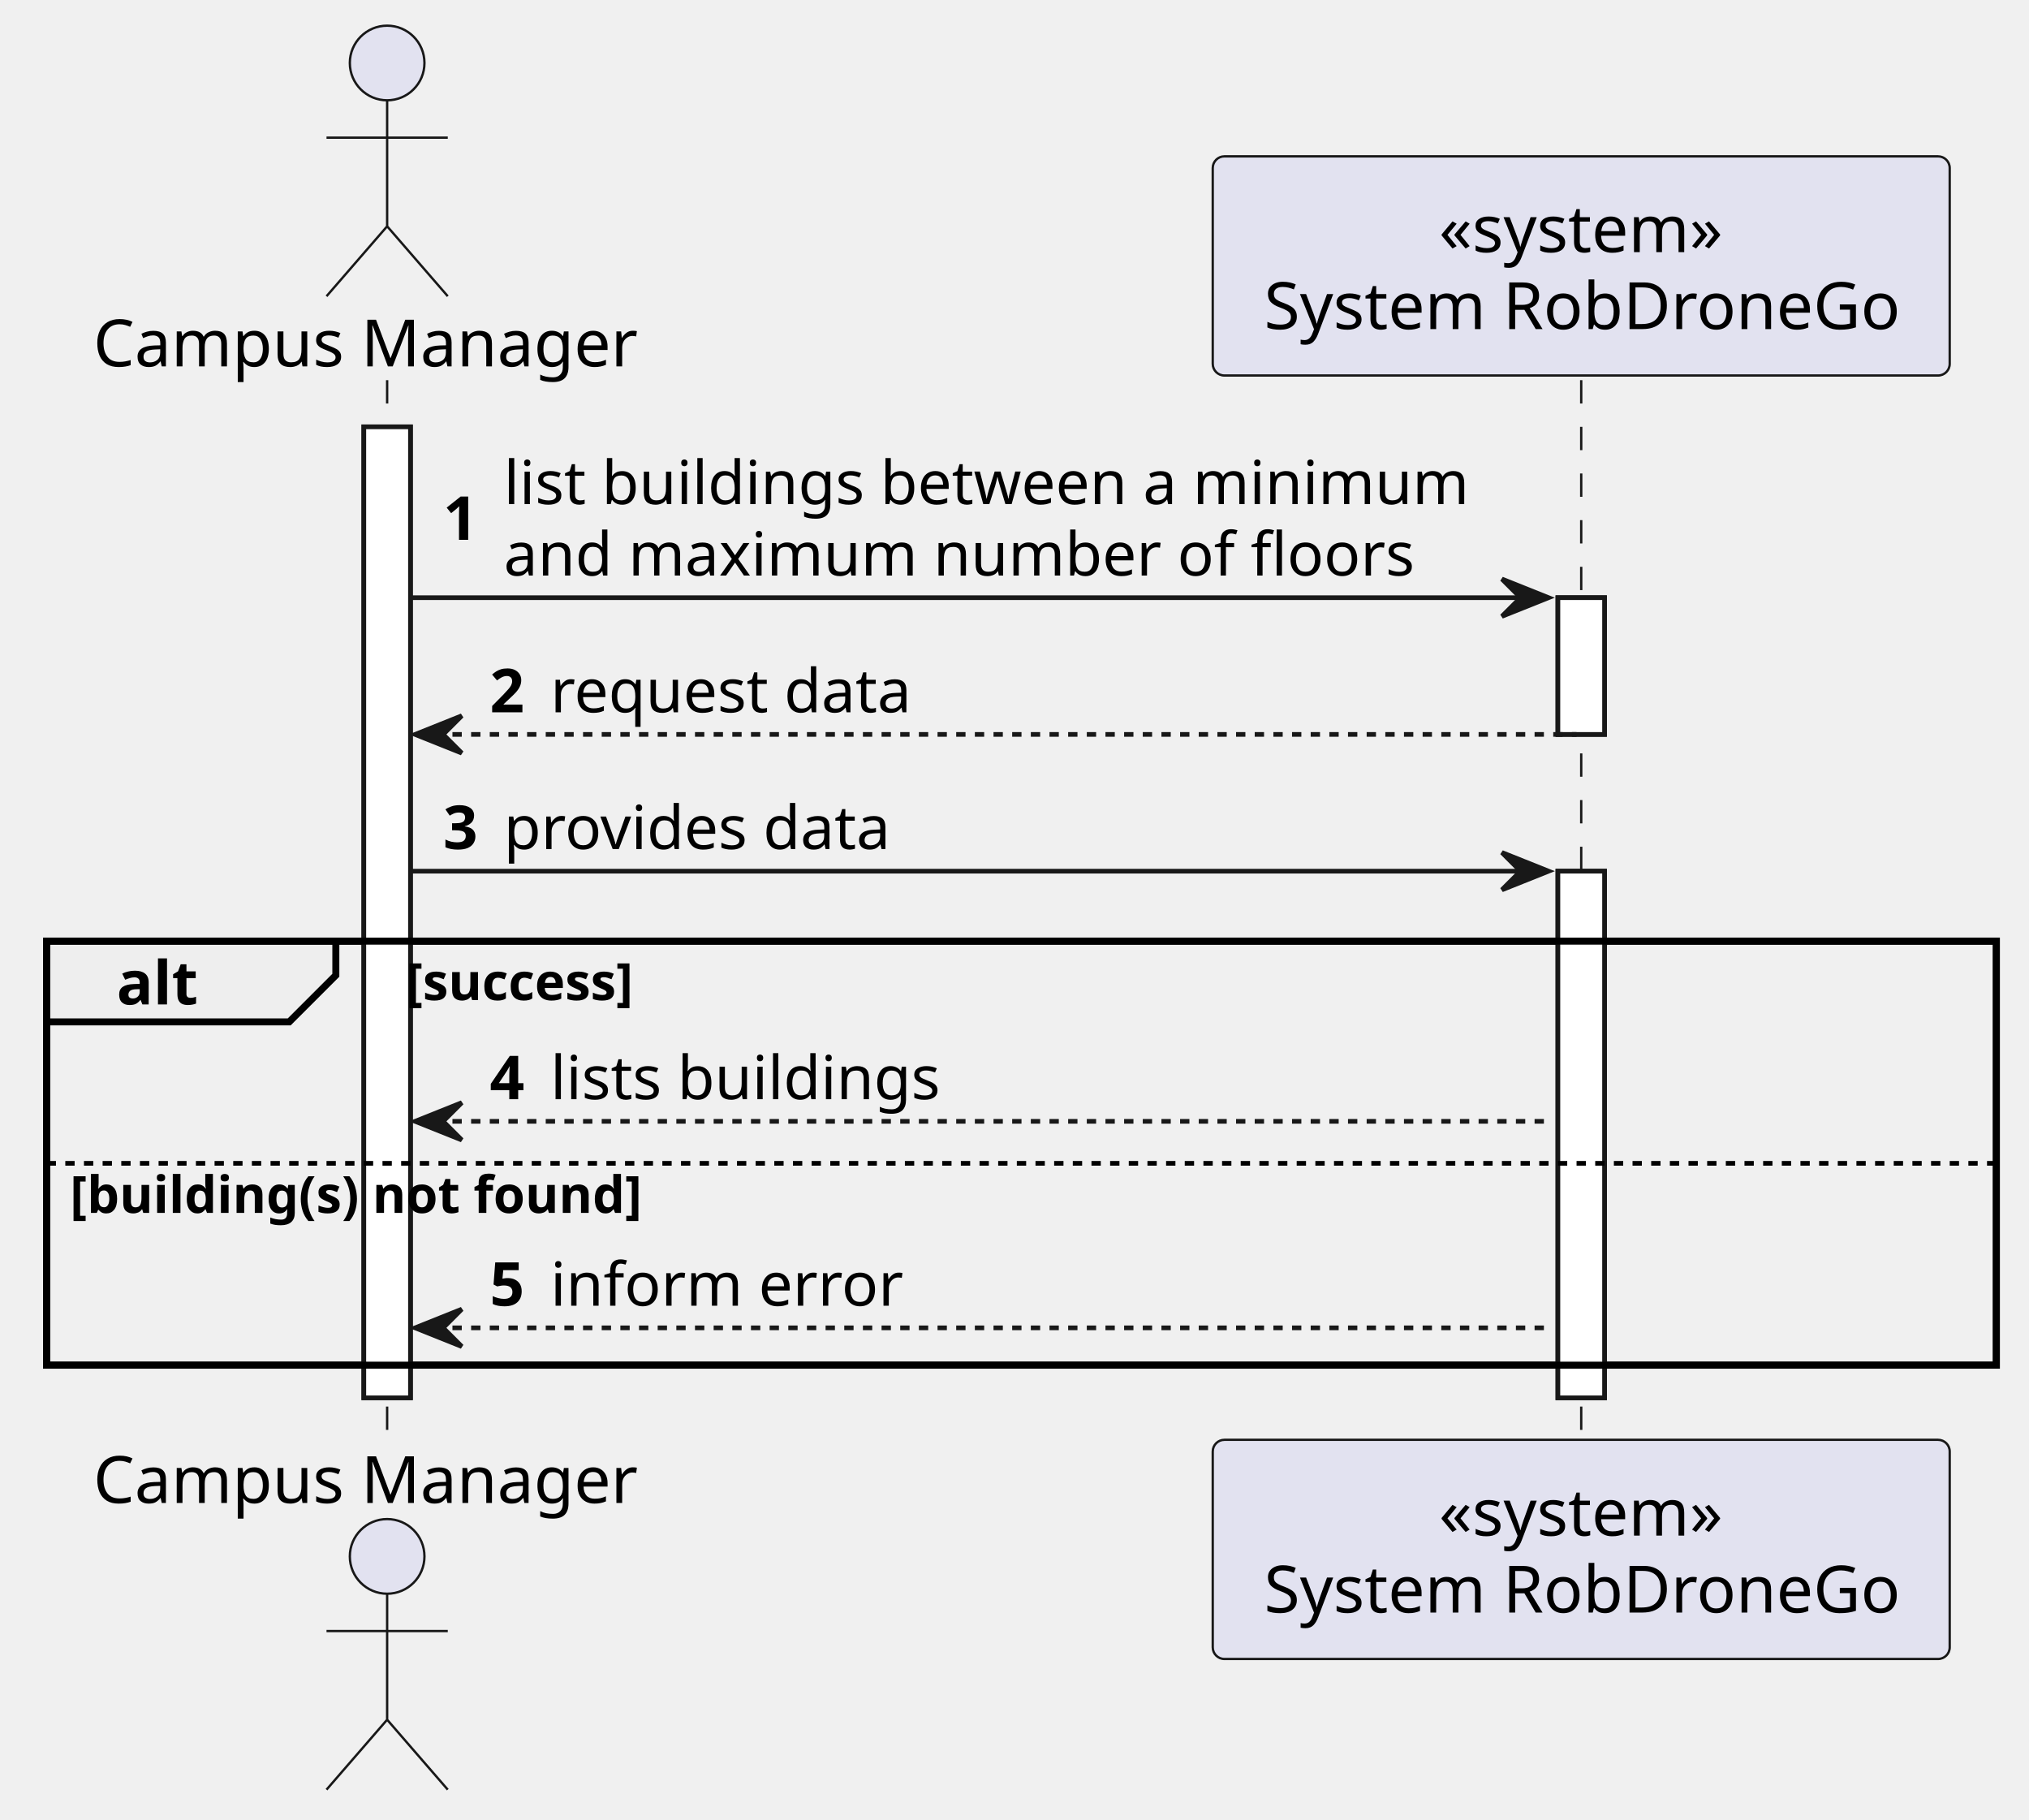
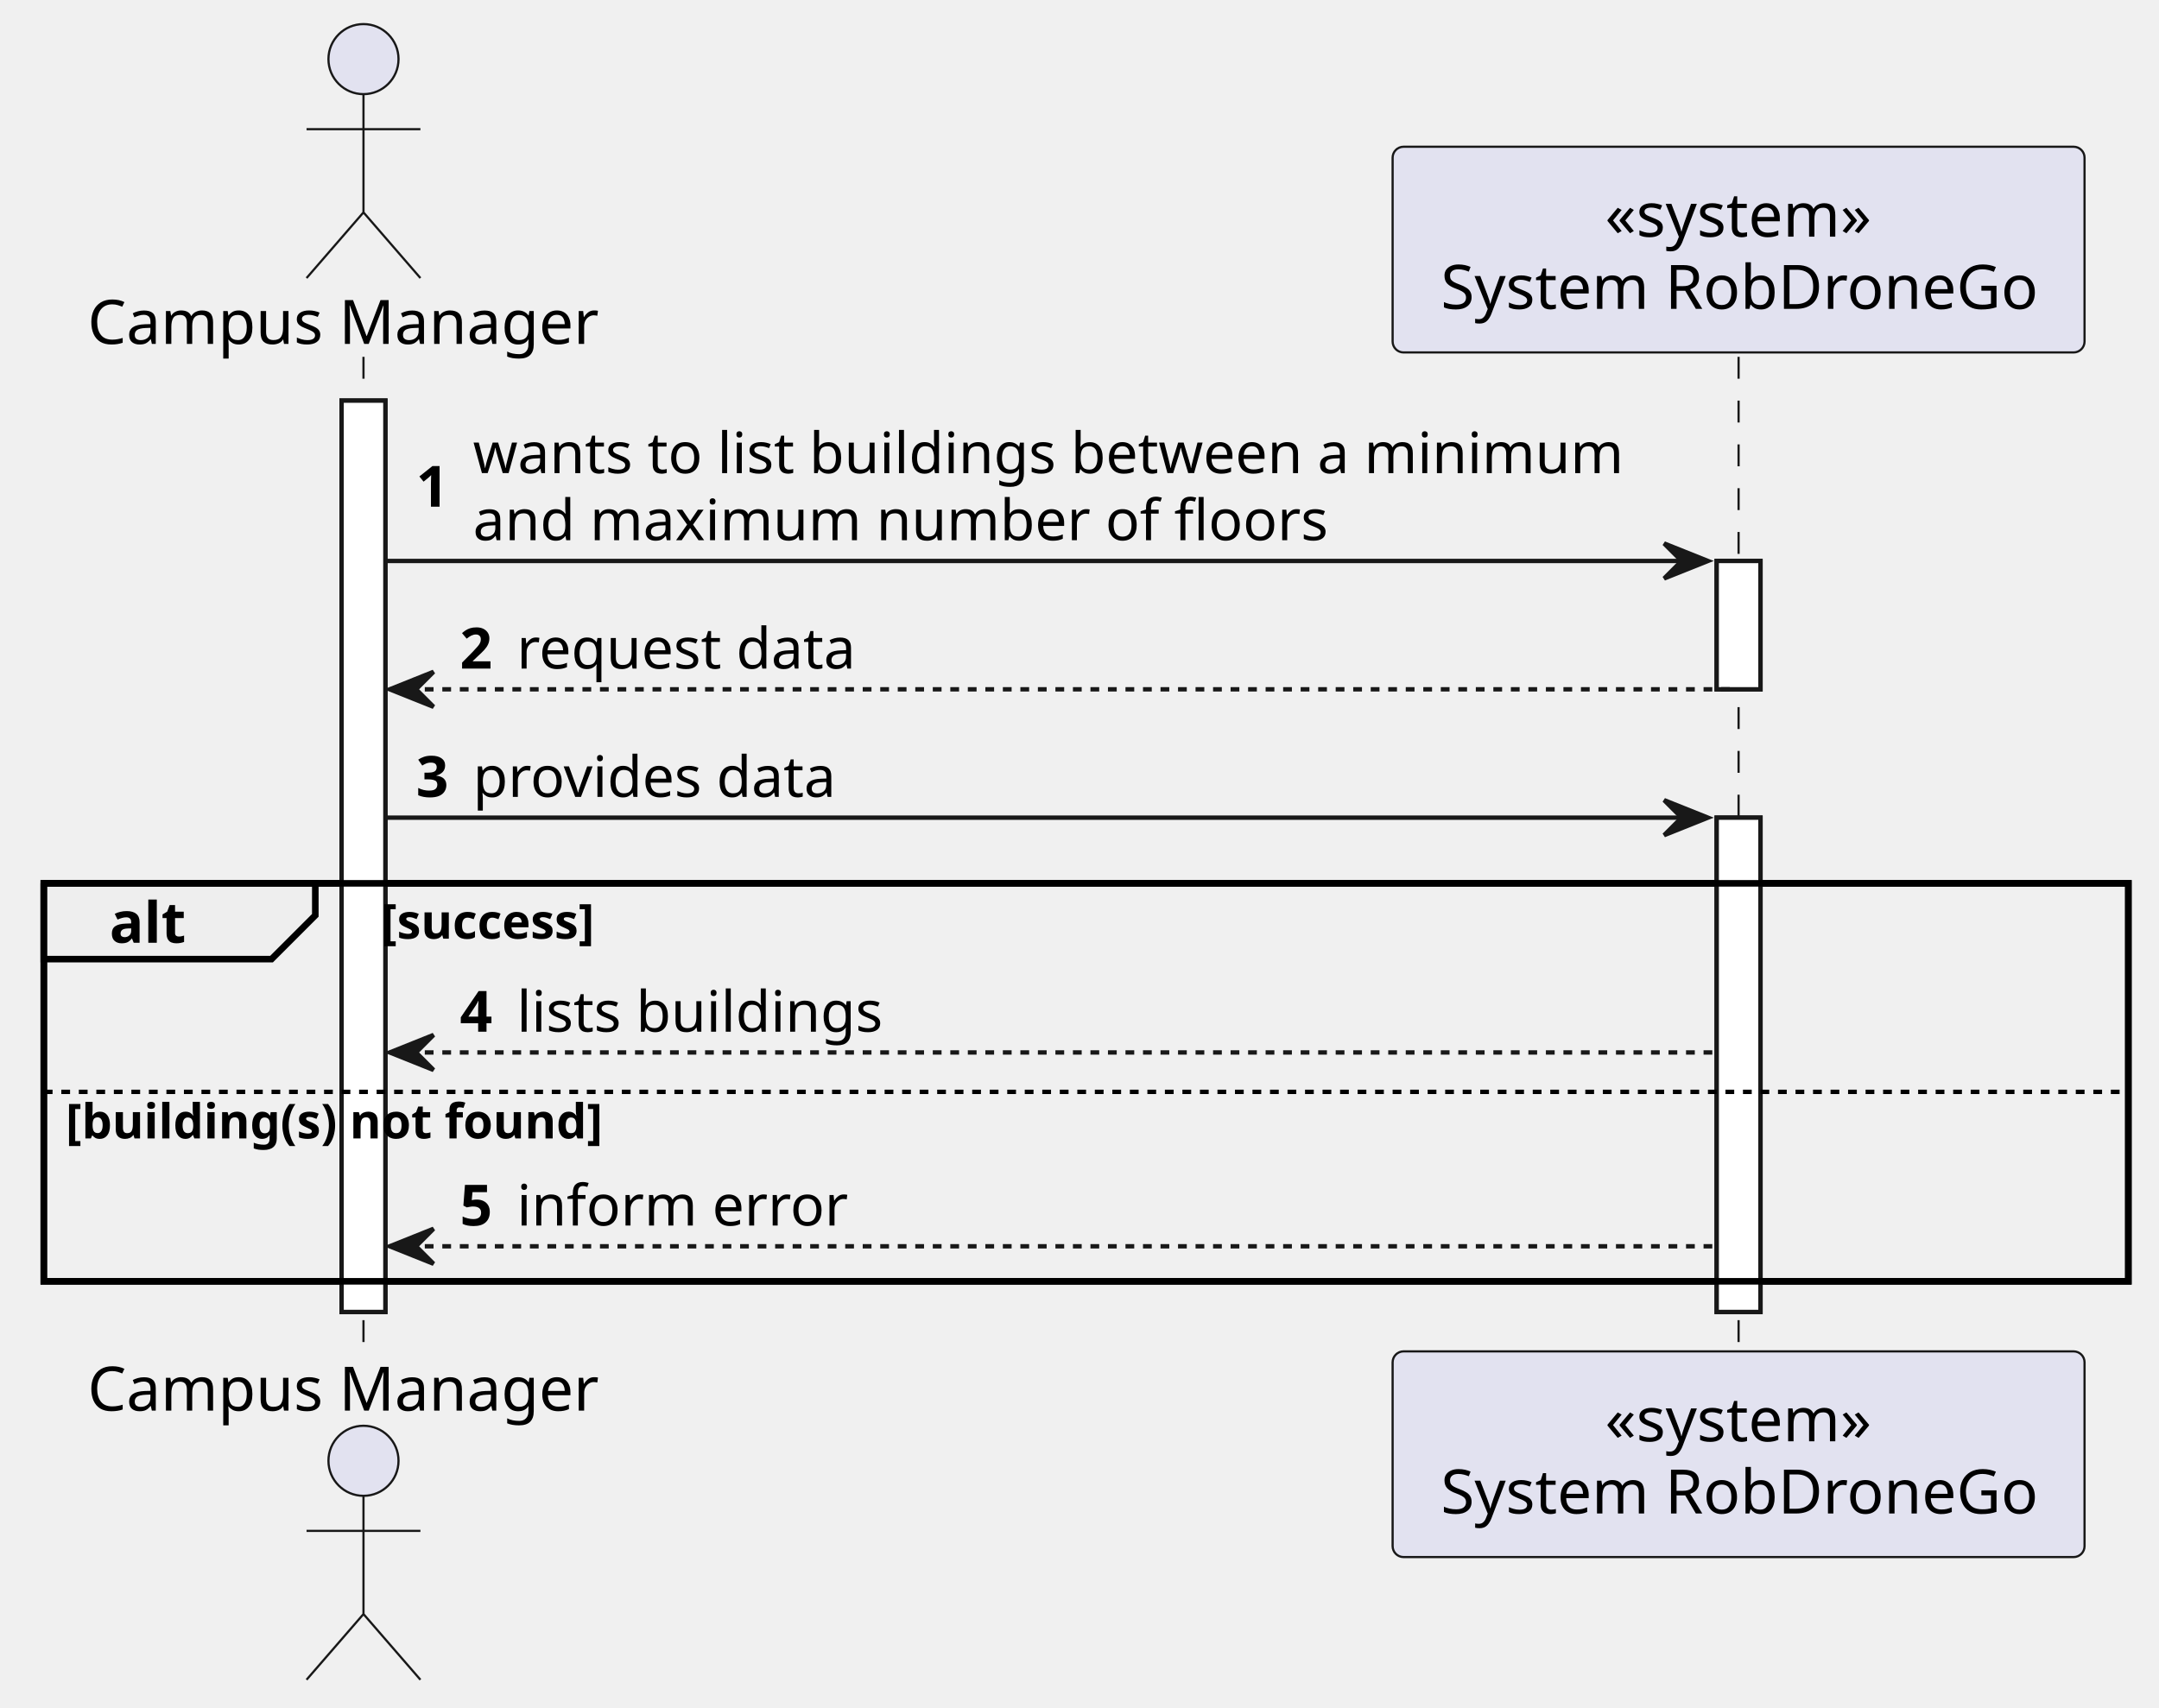
- <svg xmlns="http://www.w3.org/2000/svg" contentStyleType="text/css" height="390px" preserveAspectRatio="none" style="width:435px;height:390px;background:#FFFFFF;" version="1.1" viewBox="0 0 435 390" width="435px" zoomAndPan="magnify">
+ <svg xmlns="http://www.w3.org/2000/svg" contentStyleType="text/css" height="390px" preserveAspectRatio="none" style="width:493px;height:390px;background:#FFFFFF;" version="1.1" viewBox="0 0 493 390" width="493px" zoomAndPan="magnify">
  <defs />
  <g>
    <rect fill="#FFFFFF" height="208.129" style="stroke:#181818;stroke-width:1.0;" width="10" x="78" y="91.488" />
-     <rect fill="#FFFFFF" height="29.311" style="stroke:#181818;stroke-width:1.0;" width="10" x="334" y="128.109" />
-     <rect fill="#FFFFFF" height="112.887" style="stroke:#181818;stroke-width:1.0;" width="10" x="334" y="186.731" />
-     <rect fill="none" height="90.887" style="stroke:#000000;stroke-width:1.5;" width="418" x="10" y="201.731" />
+     <rect fill="#FFFFFF" height="29.311" style="stroke:#181818;stroke-width:1.0;" width="10" x="392" y="128.109" />
+     <rect fill="#FFFFFF" height="112.887" style="stroke:#181818;stroke-width:1.0;" width="10" x="392" y="186.731" />
+     <rect fill="none" height="90.887" style="stroke:#000000;stroke-width:1.5;" width="476" x="10" y="201.731" />
    <line style="stroke:#181818;stroke-width:0.5;stroke-dasharray:5.0,5.0;" x1="83" x2="83" y1="81.488" y2="309.617" />
-     <line style="stroke:#181818;stroke-width:0.5;stroke-dasharray:5.0,5.0;" x1="339" x2="339" y1="81.488" y2="309.617" />
+     <line style="stroke:#181818;stroke-width:0.5;stroke-dasharray:5.0,5.0;" x1="397" x2="397" y1="81.488" y2="309.617" />
    <text fill="#000000" font-family="sans-serif" font-size="14" lengthAdjust="spacing" textLength="120" x="20" y="78.535">Campus Manager</text>
    <ellipse cx="83" cy="13.5" fill="#E2E2F0" rx="8" ry="8" style="stroke:#181818;stroke-width:0.5;" />
    <path d="M83,21.5 L83,48.5 M70,29.5 L96,29.5 M83,48.5 L70,63.5 M83,48.5 L96,63.5 " fill="none" style="stroke:#181818;stroke-width:0.5;" />
    <text fill="#000000" font-family="sans-serif" font-size="14" lengthAdjust="spacing" textLength="120" x="20" y="322.152">Campus Manager</text>
    <ellipse cx="83" cy="333.606" fill="#E2E2F0" rx="8" ry="8" style="stroke:#181818;stroke-width:0.5;" />
    <path d="M83,341.606 L83,368.606 M70,349.606 L96,349.606 M83,368.606 L70,383.606 M83,368.606 L96,383.606 " fill="none" style="stroke:#181818;stroke-width:0.5;" />
-     <rect fill="#E2E2F0" height="46.977" rx="2.5" ry="2.5" style="stroke:#181818;stroke-width:0.5;" width="158" x="260" y="33.512" />
-     <text fill="#000000" font-family="sans-serif" font-size="14" lengthAdjust="spacing" textLength="61" x="308.5" y="54.047">«system»</text>
-     <text fill="#000000" font-family="sans-serif" font-size="14" lengthAdjust="spacing" textLength="140" x="271" y="70.535">System RobDroneGo</text>
-     <rect fill="#E2E2F0" height="46.977" rx="2.5" ry="2.5" style="stroke:#181818;stroke-width:0.5;" width="158" x="260" y="308.617" />
-     <text fill="#000000" font-family="sans-serif" font-size="14" lengthAdjust="spacing" textLength="61" x="308.5" y="329.152">«system»</text>
-     <text fill="#000000" font-family="sans-serif" font-size="14" lengthAdjust="spacing" textLength="140" x="271" y="345.641">System RobDroneGo</text>
+     <rect fill="#E2E2F0" height="46.977" rx="2.5" ry="2.5" style="stroke:#181818;stroke-width:0.5;" width="158" x="318" y="33.512" />
+     <text fill="#000000" font-family="sans-serif" font-size="14" lengthAdjust="spacing" textLength="61" x="366.5" y="54.047">«system»</text>
+     <text fill="#000000" font-family="sans-serif" font-size="14" lengthAdjust="spacing" textLength="140" x="329" y="70.535">System RobDroneGo</text>
+     <rect fill="#E2E2F0" height="46.977" rx="2.5" ry="2.5" style="stroke:#181818;stroke-width:0.5;" width="158" x="318" y="308.617" />
+     <text fill="#000000" font-family="sans-serif" font-size="14" lengthAdjust="spacing" textLength="61" x="366.5" y="329.152">«system»</text>
+     <text fill="#000000" font-family="sans-serif" font-size="14" lengthAdjust="spacing" textLength="140" x="329" y="345.641">System RobDroneGo</text>
    <rect fill="#FFFFFF" height="208.129" style="stroke:#181818;stroke-width:1.0;" width="10" x="78" y="91.488" />
-     <rect fill="#FFFFFF" height="29.311" style="stroke:#181818;stroke-width:1.0;" width="10" x="334" y="128.109" />
-     <rect fill="#FFFFFF" height="112.887" style="stroke:#181818;stroke-width:1.0;" width="10" x="334" y="186.731" />
-     <polygon fill="#181818" points="322,124.109,332,128.109,322,132.109,326,128.109" style="stroke:#181818;stroke-width:1.0;" />
-     <line style="stroke:#181818;stroke-width:1.0;" x1="88" x2="328" y1="128.109" y2="128.109" />
+     <rect fill="#FFFFFF" height="29.311" style="stroke:#181818;stroke-width:1.0;" width="10" x="392" y="128.109" />
+     <rect fill="#FFFFFF" height="112.887" style="stroke:#181818;stroke-width:1.0;" width="10" x="392" y="186.731" />
+     <polygon fill="#181818" points="380,124.109,390,128.109,380,132.109,384,128.109" style="stroke:#181818;stroke-width:1.0;" />
+     <line style="stroke:#181818;stroke-width:1.0;" x1="88" x2="386" y1="128.109" y2="128.109" />
    <text fill="#000000" font-family="sans-serif" font-size="13" font-weight="bold" lengthAdjust="spacing" textLength="9" x="95" y="115.712">1</text>
-     <text fill="#000000" font-family="sans-serif" font-size="13" lengthAdjust="spacing" textLength="214" x="108" y="108.057">list buildings between a minimum</text>
+     <text fill="#000000" font-family="sans-serif" font-size="13" lengthAdjust="spacing" textLength="272" x="108" y="108.057">wants to list buildings between a minimum</text>
    <text fill="#000000" font-family="sans-serif" font-size="13" lengthAdjust="spacing" textLength="200" x="108" y="123.367">and maximum number of floors</text>
    <polygon fill="#181818" points="99,153.42,89,157.42,99,161.42,95,157.42" style="stroke:#181818;stroke-width:1.0;" />
-     <line style="stroke:#181818;stroke-width:1.0;stroke-dasharray:2.0,2.0;" x1="93" x2="338" y1="157.42" y2="157.42" />
+     <line style="stroke:#181818;stroke-width:1.0;stroke-dasharray:2.0,2.0;" x1="93" x2="396" y1="157.42" y2="157.42" />
    <text fill="#000000" font-family="sans-serif" font-size="13" font-weight="bold" lengthAdjust="spacing" textLength="9" x="105" y="152.678">2</text>
    <text fill="#000000" font-family="sans-serif" font-size="13" lengthAdjust="spacing" textLength="78" x="118" y="152.678">request data</text>
-     <polygon fill="#181818" points="322,182.731,332,186.731,322,190.731,326,186.731" style="stroke:#181818;stroke-width:1.0;" />
-     <line style="stroke:#181818;stroke-width:1.0;" x1="88" x2="328" y1="186.731" y2="186.731" />
+     <polygon fill="#181818" points="380,182.731,390,186.731,380,190.731,384,186.731" style="stroke:#181818;stroke-width:1.0;" />
+     <line style="stroke:#181818;stroke-width:1.0;" x1="88" x2="386" y1="186.731" y2="186.731" />
    <text fill="#000000" font-family="sans-serif" font-size="13" font-weight="bold" lengthAdjust="spacing" textLength="9" x="95" y="181.988">3</text>
    <text fill="#000000" font-family="sans-serif" font-size="13" lengthAdjust="spacing" textLength="85" x="108" y="181.988">provides data</text>
    <path d="M10,201.731 L72,201.731 L72,209.041 L62,219.041 L10,219.041 L10,201.731 " fill="#EEEEEE" style="stroke:#000000;stroke-width:1.5;" />
-     <rect fill="none" height="90.887" style="stroke:#000000;stroke-width:1.5;" width="418" x="10" y="201.731" />
+     <rect fill="none" height="90.887" style="stroke:#000000;stroke-width:1.5;" width="476" x="10" y="201.731" />
    <text fill="#000000" font-family="sans-serif" font-size="13" font-weight="bold" lengthAdjust="spacing" textLength="17" x="25" y="215.299">alt</text>
    <text fill="#000000" font-family="sans-serif" font-size="11" font-weight="bold" lengthAdjust="spacing" textLength="51" x="87" y="214.365">[success]</text>
    <polygon fill="#181818" points="99,236.352,89,240.352,99,244.352,95,240.352" style="stroke:#181818;stroke-width:1.0;" />
-     <line style="stroke:#181818;stroke-width:1.0;stroke-dasharray:2.0,2.0;" x1="93" x2="333" y1="240.352" y2="240.352" />
+     <line style="stroke:#181818;stroke-width:1.0;stroke-dasharray:2.0,2.0;" x1="93" x2="391" y1="240.352" y2="240.352" />
    <text fill="#000000" font-family="sans-serif" font-size="13" font-weight="bold" lengthAdjust="spacing" textLength="9" x="105" y="235.609">4</text>
    <text fill="#000000" font-family="sans-serif" font-size="13" lengthAdjust="spacing" textLength="90" x="118" y="235.609">lists buildings</text>
-     <line style="stroke:#000000;stroke-width:1.0;stroke-dasharray:2.0,2.0;" x1="10" x2="428" y1="249.352" y2="249.352" />
+     <line style="stroke:#000000;stroke-width:1.0;stroke-dasharray:2.0,2.0;" x1="10" x2="486" y1="249.352" y2="249.352" />
    <text fill="#000000" font-family="sans-serif" font-size="11" font-weight="bold" lengthAdjust="spacing" textLength="128" x="15" y="259.986">[building(s) not found]</text>
    <polygon fill="#181818" points="99,280.617,89,284.617,99,288.617,95,284.617" style="stroke:#181818;stroke-width:1.0;" />
-     <line style="stroke:#181818;stroke-width:1.0;stroke-dasharray:2.0,2.0;" x1="93" x2="333" y1="284.617" y2="284.617" />
+     <line style="stroke:#181818;stroke-width:1.0;stroke-dasharray:2.0,2.0;" x1="93" x2="391" y1="284.617" y2="284.617" />
    <text fill="#000000" font-family="sans-serif" font-size="13" font-weight="bold" lengthAdjust="spacing" textLength="9" x="105" y="279.875">5</text>
    <text fill="#000000" font-family="sans-serif" font-size="13" lengthAdjust="spacing" textLength="76" x="118" y="279.875">inform error</text>
  </g>
</svg>
